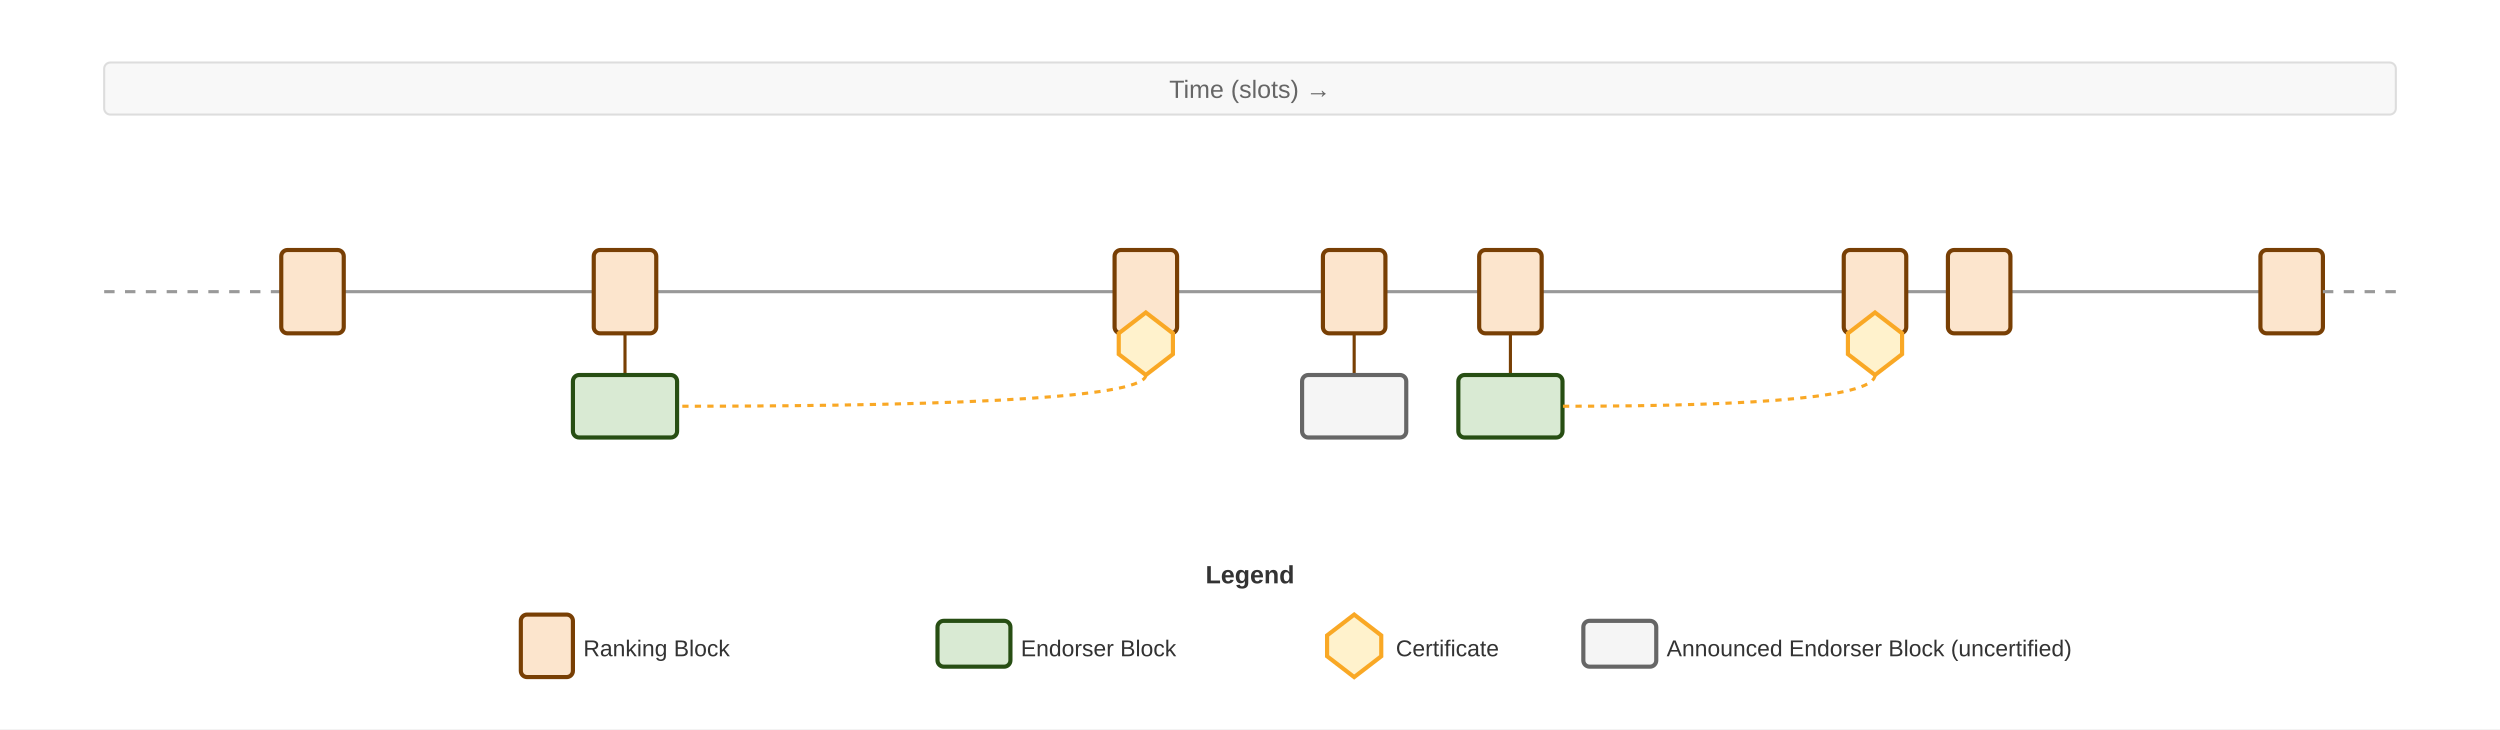
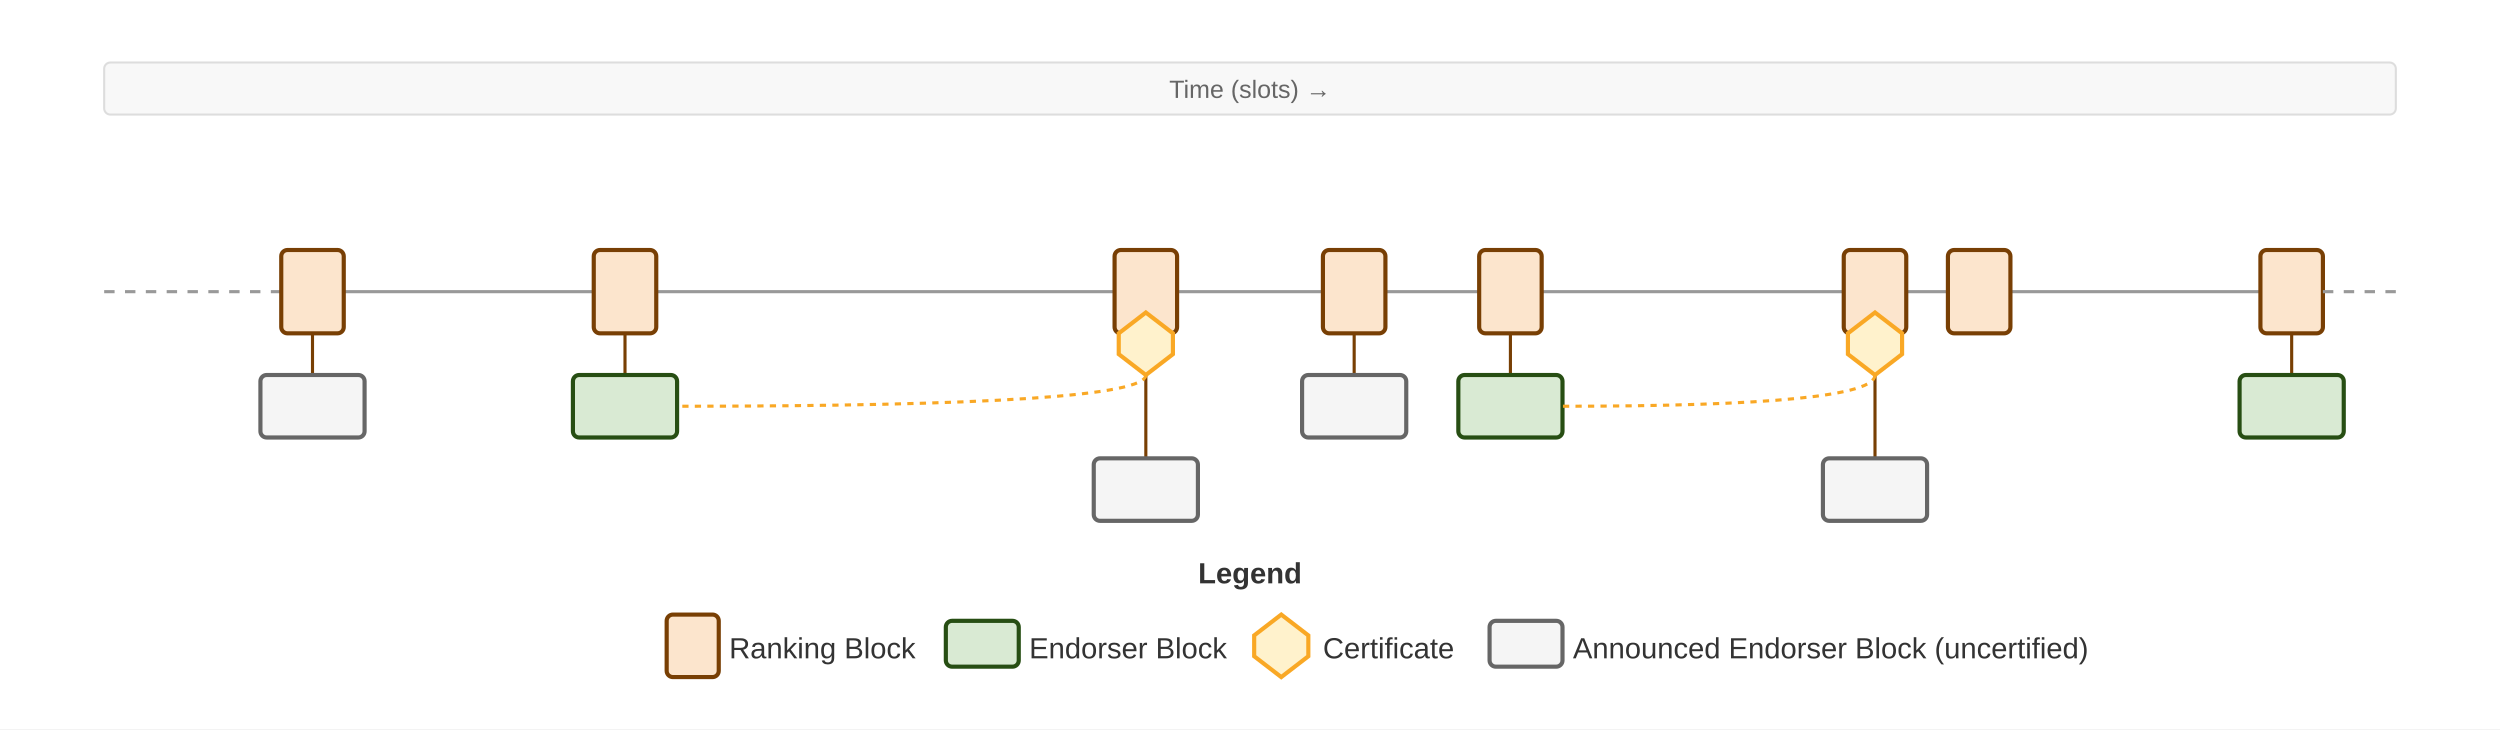
<svg xmlns="http://www.w3.org/2000/svg" width="1200" height="350">
  <defs>
    <marker id="arrowhead" markerWidth="6" markerHeight="4" refX="5" refY="2" orient="auto">
      <polygon points="0 0, 6 2, 0 4" fill="#595959" />
    </marker>
    <style>
-       .block-link, .param-link {
+       .rb-link, .eb-link, .cert-link {
        cursor: pointer;
      }
-       .block-link:hover rect {
-         stroke-width: 2.5;
-         filter: brightness(1.1);
+       .rb-link:hover rect {
+         filter: brightness(1.3);
      }
-       .block-link:hover polygon {
-         stroke-width: 2.5;
-         filter: brightness(1.1);
+       .eb-link:hover rect {
+         filter: brightness(1.3);
      }
-       .param-link:hover line {
-         stroke-width: 3;
-         filter: brightness(1.1);
-       }
-       .param-link:hover rect {
-         filter: brightness(1.1);
-       }
-       .param-link:hover text {
-         font-weight: bold;
+       .cert-link:hover polygon {
+         filter: brightness(1.3);
      }
    </style>
  </defs>
  <rect width="1200" height="350" fill="#ffffff" />
  <g id="time-scale">
    <rect x="50" y="30" width="1100" height="25" fill="#f8f8f8" stroke="#ddd" stroke-width="1" rx="3" />
    <text x="600" y="47" font-family="Arial, sans-serif" font-size="12" text-anchor="middle" fill="#666">Time (slots) →</text>
  </g>
  <g id="block-chain">
    <line x1="150" y1="140" x2="1100" y2="140" stroke="#999" stroke-width="1.5" />
    <line x1="50" y1="140" x2="135" y2="140" stroke="#999" stroke-width="1.5" stroke-dasharray="5,5" />
-     <a href="#ranking-blocks-rbs" class="block-link">
+     <line x1="150" y1="160" x2="150" y2="180" stroke="#783f04" stroke-width="1.5" />
+     <a href="https://github.com/IntersectMBO/ouroboros-leios/blob/cip/v2/docs/cip/README.md#ranking-blocks-rbs" class="rb-link">
      <rect x="135" y="120" width="30" height="40" fill="#fce5cd" stroke="#783f04" stroke-width="2" rx="3" />
    </a>
-     <a href="#ranking-blocks-rbs" class="block-link">
+     <a href="https://github.com/IntersectMBO/ouroboros-leios/blob/cip/v2/docs/cip/README.md#endorser-blocks-ebs" class="eb-link">
+       <rect x="125" y="180" width="50" height="30" fill="#f5f5f5" stroke="#666666" stroke-width="2" rx="3" />
+     </a>
+     <line x1="300" y1="160" x2="300" y2="180" stroke="#783f04" stroke-width="1.5" />
+     <a href="https://github.com/IntersectMBO/ouroboros-leios/blob/cip/v2/docs/cip/README.md#ranking-blocks-rbs" class="rb-link">
      <rect x="285" y="120" width="30" height="40" fill="#fce5cd" stroke="#783f04" stroke-width="2" rx="3" />
    </a>
-     <line x1="300" y1="160" x2="300" y2="180" stroke="#783f04" stroke-width="1.5" />
-     <a href="#endorser-blocks-ebs" class="block-link">
+     <a href="https://github.com/IntersectMBO/ouroboros-leios/blob/cip/v2/docs/cip/README.md#endorser-blocks-ebs" class="eb-link">
      <rect x="275" y="180" width="50" height="30" fill="#d9ead3" stroke="#274e13" stroke-width="2" rx="3" />
    </a>
-     <a href="#ranking-blocks-rbs" class="block-link">
+     <line x1="550" y1="160" x2="550" y2="220" stroke="#783f04" stroke-width="1.5" />
+     <a href="https://github.com/IntersectMBO/ouroboros-leios/blob/cip/v2/docs/cip/README.md#ranking-blocks-rbs" class="rb-link">
      <rect x="535" y="120" width="30" height="40" fill="#fce5cd" stroke="#783f04" stroke-width="2" rx="3" />
    </a>
-     <a href="#votes-and-certificates" class="block-link">
+     <a href="https://github.com/IntersectMBO/ouroboros-leios/blob/cip/v2/docs/cip/README.md#votes-and-certificates" class="cert-link">
      <polygon points="550,150 563,160 563,170 550,180 537,170 537,160" fill="#fff2cc" stroke="#f9a825" stroke-width="2" />
    </a>
    <path d="M 550 180 Q 550 195 325 195" stroke="#f9a825" stroke-width="1.5" stroke-dasharray="3,3" fill="none" />
-     <a href="#ranking-blocks-rbs" class="block-link">
+     <a href="https://github.com/IntersectMBO/ouroboros-leios/blob/cip/v2/docs/cip/README.md#endorser-blocks-ebs" class="eb-link">
+       <rect x="525" y="220" width="50" height="30" fill="#f5f5f5" stroke="#666666" stroke-width="2" rx="3" />
+     </a>
+     <line x1="650" y1="160" x2="650" y2="180" stroke="#783f04" stroke-width="1.5" />
+     <a href="https://github.com/IntersectMBO/ouroboros-leios/blob/cip/v2/docs/cip/README.md#ranking-blocks-rbs" class="rb-link">
      <rect x="635" y="120" width="30" height="40" fill="#fce5cd" stroke="#783f04" stroke-width="2" rx="3" />
    </a>
-     <line x1="650" y1="160" x2="650" y2="180" stroke="#783f04" stroke-width="1.5" />
-     <a href="#endorser-blocks-ebs" class="block-link">
+     <a href="https://github.com/IntersectMBO/ouroboros-leios/blob/cip/v2/docs/cip/README.md#endorser-blocks-ebs" class="eb-link">
      <rect x="625" y="180" width="50" height="30" fill="#f5f5f5" stroke="#666666" stroke-width="2" rx="3" />
    </a>
-     <a href="#ranking-blocks-rbs" class="block-link">
+     <line x1="725" y1="160" x2="725" y2="180" stroke="#783f04" stroke-width="1.5" />
+     <a href="https://github.com/IntersectMBO/ouroboros-leios/blob/cip/v2/docs/cip/README.md#ranking-blocks-rbs" class="rb-link">
      <rect x="710" y="120" width="30" height="40" fill="#fce5cd" stroke="#783f04" stroke-width="2" rx="3" />
    </a>
-     <line x1="725" y1="160" x2="725" y2="180" stroke="#783f04" stroke-width="1.5" />
-     <a href="#endorser-blocks-ebs" class="block-link">
+     <a href="https://github.com/IntersectMBO/ouroboros-leios/blob/cip/v2/docs/cip/README.md#endorser-blocks-ebs" class="eb-link">
      <rect x="700" y="180" width="50" height="30" fill="#d9ead3" stroke="#274e13" stroke-width="2" rx="3" />
    </a>
-     <a href="#ranking-blocks-rbs" class="block-link">
+     <line x1="900" y1="160" x2="900" y2="220" stroke="#783f04" stroke-width="1.5" />
+     <a href="https://github.com/IntersectMBO/ouroboros-leios/blob/cip/v2/docs/cip/README.md#ranking-blocks-rbs" class="block-link">
      <rect x="885" y="120" width="30" height="40" fill="#fce5cd" stroke="#783f04" stroke-width="2" rx="3" />
    </a>
-     <a href="#votes-and-certificates" class="block-link">
+     <a href="https://github.com/IntersectMBO/ouroboros-leios/blob/cip/v2/docs/cip/README.md#votes-and-certificates" class="block-link">
      <polygon points="900,150 913,160 913,170 900,180 887,170 887,160" fill="#fff2cc" stroke="#f9a825" stroke-width="2" />
    </a>
    <path d="M 900 180 Q 900 195 750 195" stroke="#f9a825" stroke-width="1.5" stroke-dasharray="3,3" fill="none" />
-     <a href="#ranking-blocks-rbs" class="block-link">
+     <a href="https://github.com/IntersectMBO/ouroboros-leios/blob/cip/v2/docs/cip/README.md#endorser-blocks-ebs" class="block-link">
+       <rect x="875" y="220" width="50" height="30" fill="#f5f5f5" stroke="#666666" stroke-width="2" rx="3" />
+     </a>
+     <a href="https://github.com/IntersectMBO/ouroboros-leios/blob/cip/v2/docs/cip/README.md#ranking-blocks-rbs" class="block-link">
      <rect x="935" y="120" width="30" height="40" fill="#fce5cd" stroke="#783f04" stroke-width="2" rx="3" />
    </a>
-     <a href="#ranking-blocks-rbs" class="block-link">
+     <line x1="1100" y1="160" x2="1100" y2="180" stroke="#783f04" stroke-width="1.5" />
+     <a href="https://github.com/IntersectMBO/ouroboros-leios/blob/cip/v2/docs/cip/README.md#ranking-blocks-rbs" class="block-link">
      <rect x="1085" y="120" width="30" height="40" fill="#fce5cd" stroke="#783f04" stroke-width="2" rx="3" />
+     </a>
+     <a href="https://github.com/IntersectMBO/ouroboros-leios/blob/cip/v2/docs/cip/README.md#endorser-blocks-ebs" class="block-link">
+       <rect x="1075" y="180" width="50" height="30" fill="#d9ead3" stroke="#274e13" stroke-width="2" rx="3" />
    </a>
    <line x1="1115" y1="140" x2="1150" y2="140" stroke="#999" stroke-width="1.5" stroke-dasharray="5,5" />
  </g>
  <g id="legend" transform="translate(600, 280)">
-     <text x="0" y="0" font-family="Arial, sans-serif" font-size="12" font-weight="bold" fill="#333" text-anchor="middle">Legend</text>
-     <rect x="-350" y="15" width="25" height="30" fill="#fce5cd" stroke="#783f04" stroke-width="2" rx="3" />
-     <text x="-320" y="35" font-family="Arial, sans-serif" font-size="11" fill="#333">Ranking Block</text>
-     <rect x="-150" y="18" width="35" height="22" fill="#d9ead3" stroke="#274e13" stroke-width="2" rx="3" />
-     <text x="-110" y="35" font-family="Arial, sans-serif" font-size="11" fill="#333">Endorser Block</text>
-     <polygon points="50,15 63,25 63,35 50,45 37,35 37,25" fill="#fff2cc" stroke="#f9a825" stroke-width="2" />
-     <text x="70" y="35" font-family="Arial, sans-serif" font-size="11" fill="#333">Certificate</text>
-     <rect x="160" y="18" width="35" height="22" fill="#f5f5f5" stroke="#666666" stroke-width="2" rx="3" />
-     <text x="200" y="35" font-family="Arial, sans-serif" font-size="11" fill="#333">Announced Endorser Block (uncertified)</text>
+     <text x="0" y="0" font-family="Arial, sans-serif" font-size="14" font-weight="bold" fill="#333" text-anchor="middle">Legend</text>
+     <a href="https://github.com/IntersectMBO/ouroboros-leios/blob/cip/v2/docs/cip/README.md#ranking-blocks-rbs" class="rb-link">
+       <rect x="-280" y="15" width="25" height="30" fill="#fce5cd" stroke="#783f04" stroke-width="2" rx="3" />
+     </a>
+     <text x="-250" y="36" font-family="Arial, sans-serif" font-size="14" fill="#333">Ranking Block</text>
+     <a href="https://github.com/IntersectMBO/ouroboros-leios/blob/cip/v2/docs/cip/README.md#endorser-blocks-ebs" class="eb-link">
+       <rect x="-146" y="18" width="35" height="22" fill="#d9ead3" stroke="#274e13" stroke-width="2" rx="3" />
+     </a>
+     <text x="-106" y="36" font-family="Arial, sans-serif" font-size="14" fill="#333">Endorser Block</text>
+     <a href="https://github.com/IntersectMBO/ouroboros-leios/blob/cip/v2/docs/cip/README.md#votes-and-certificates" class="cert-link">
+       <polygon points="15,15 28,25 28,35 15,45 2,35 2,25" fill="#fff2cc" stroke="#f9a825" stroke-width="2" />
+     </a>
+     <text x="35" y="36" font-family="Arial, sans-serif" font-size="14" fill="#333">Certificate</text>
+     <a href="https://github.com/IntersectMBO/ouroboros-leios/blob/cip/v2/docs/cip/README.md#endorser-blocks-ebs" class="eb-link">
+       <rect x="115" y="18" width="35" height="22" fill="#f5f5f5" stroke="#666666" stroke-width="2" rx="3" />
+     </a>
+     <text x="155" y="36" font-family="Arial, sans-serif" font-size="14" fill="#333">Announced Endorser Block (uncertified)</text>
  </g>
</svg>
